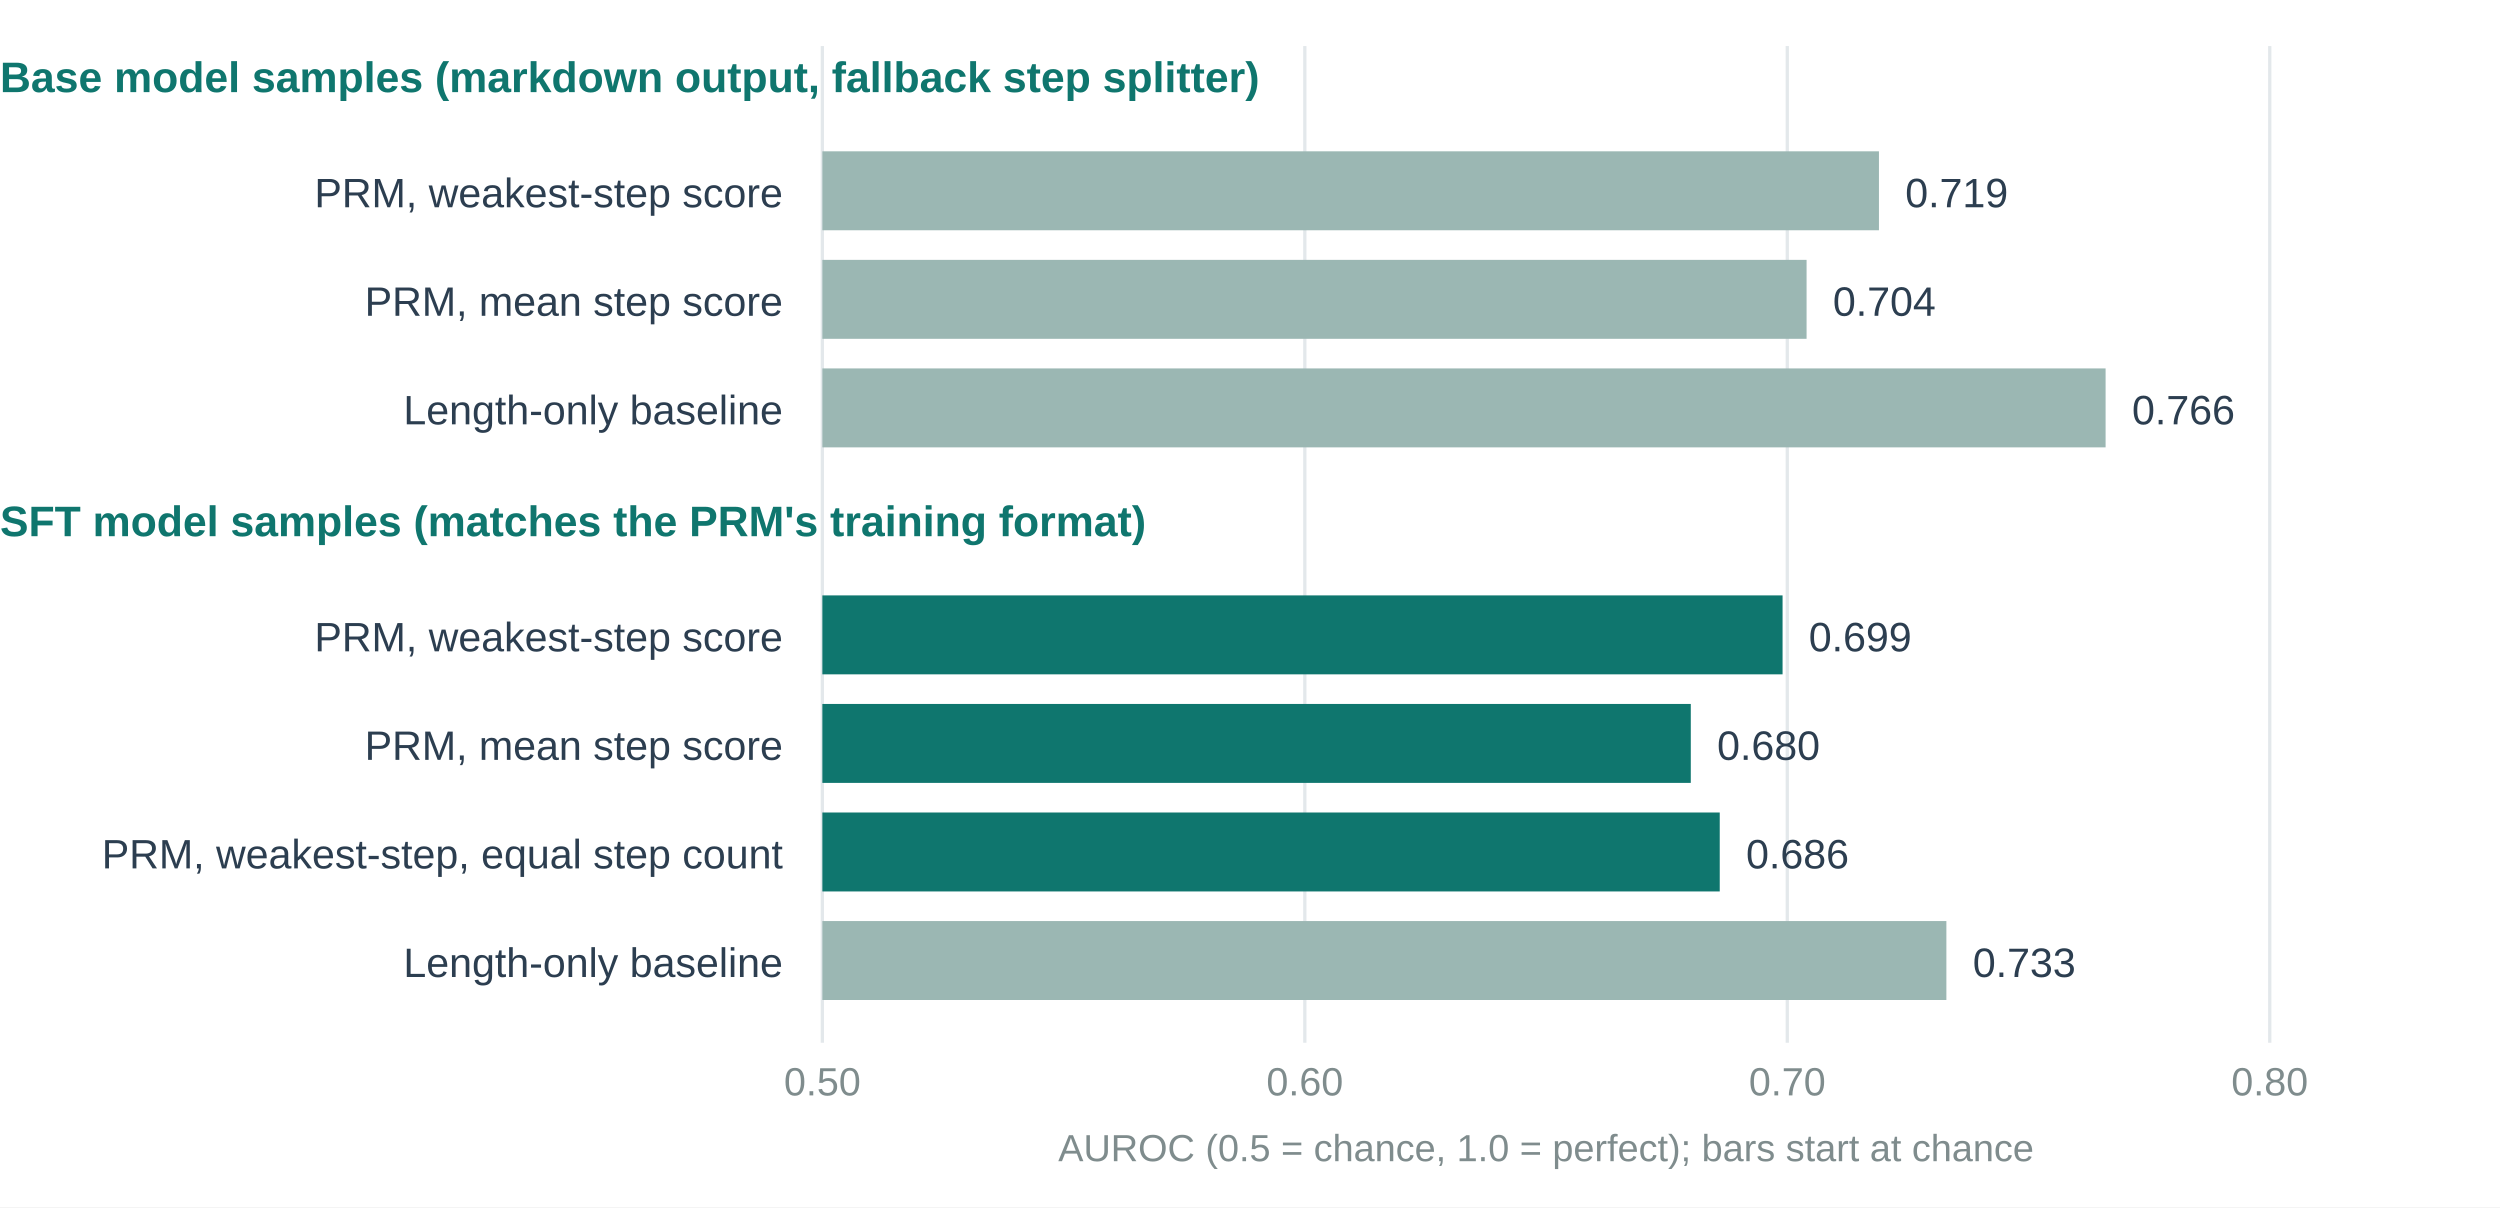
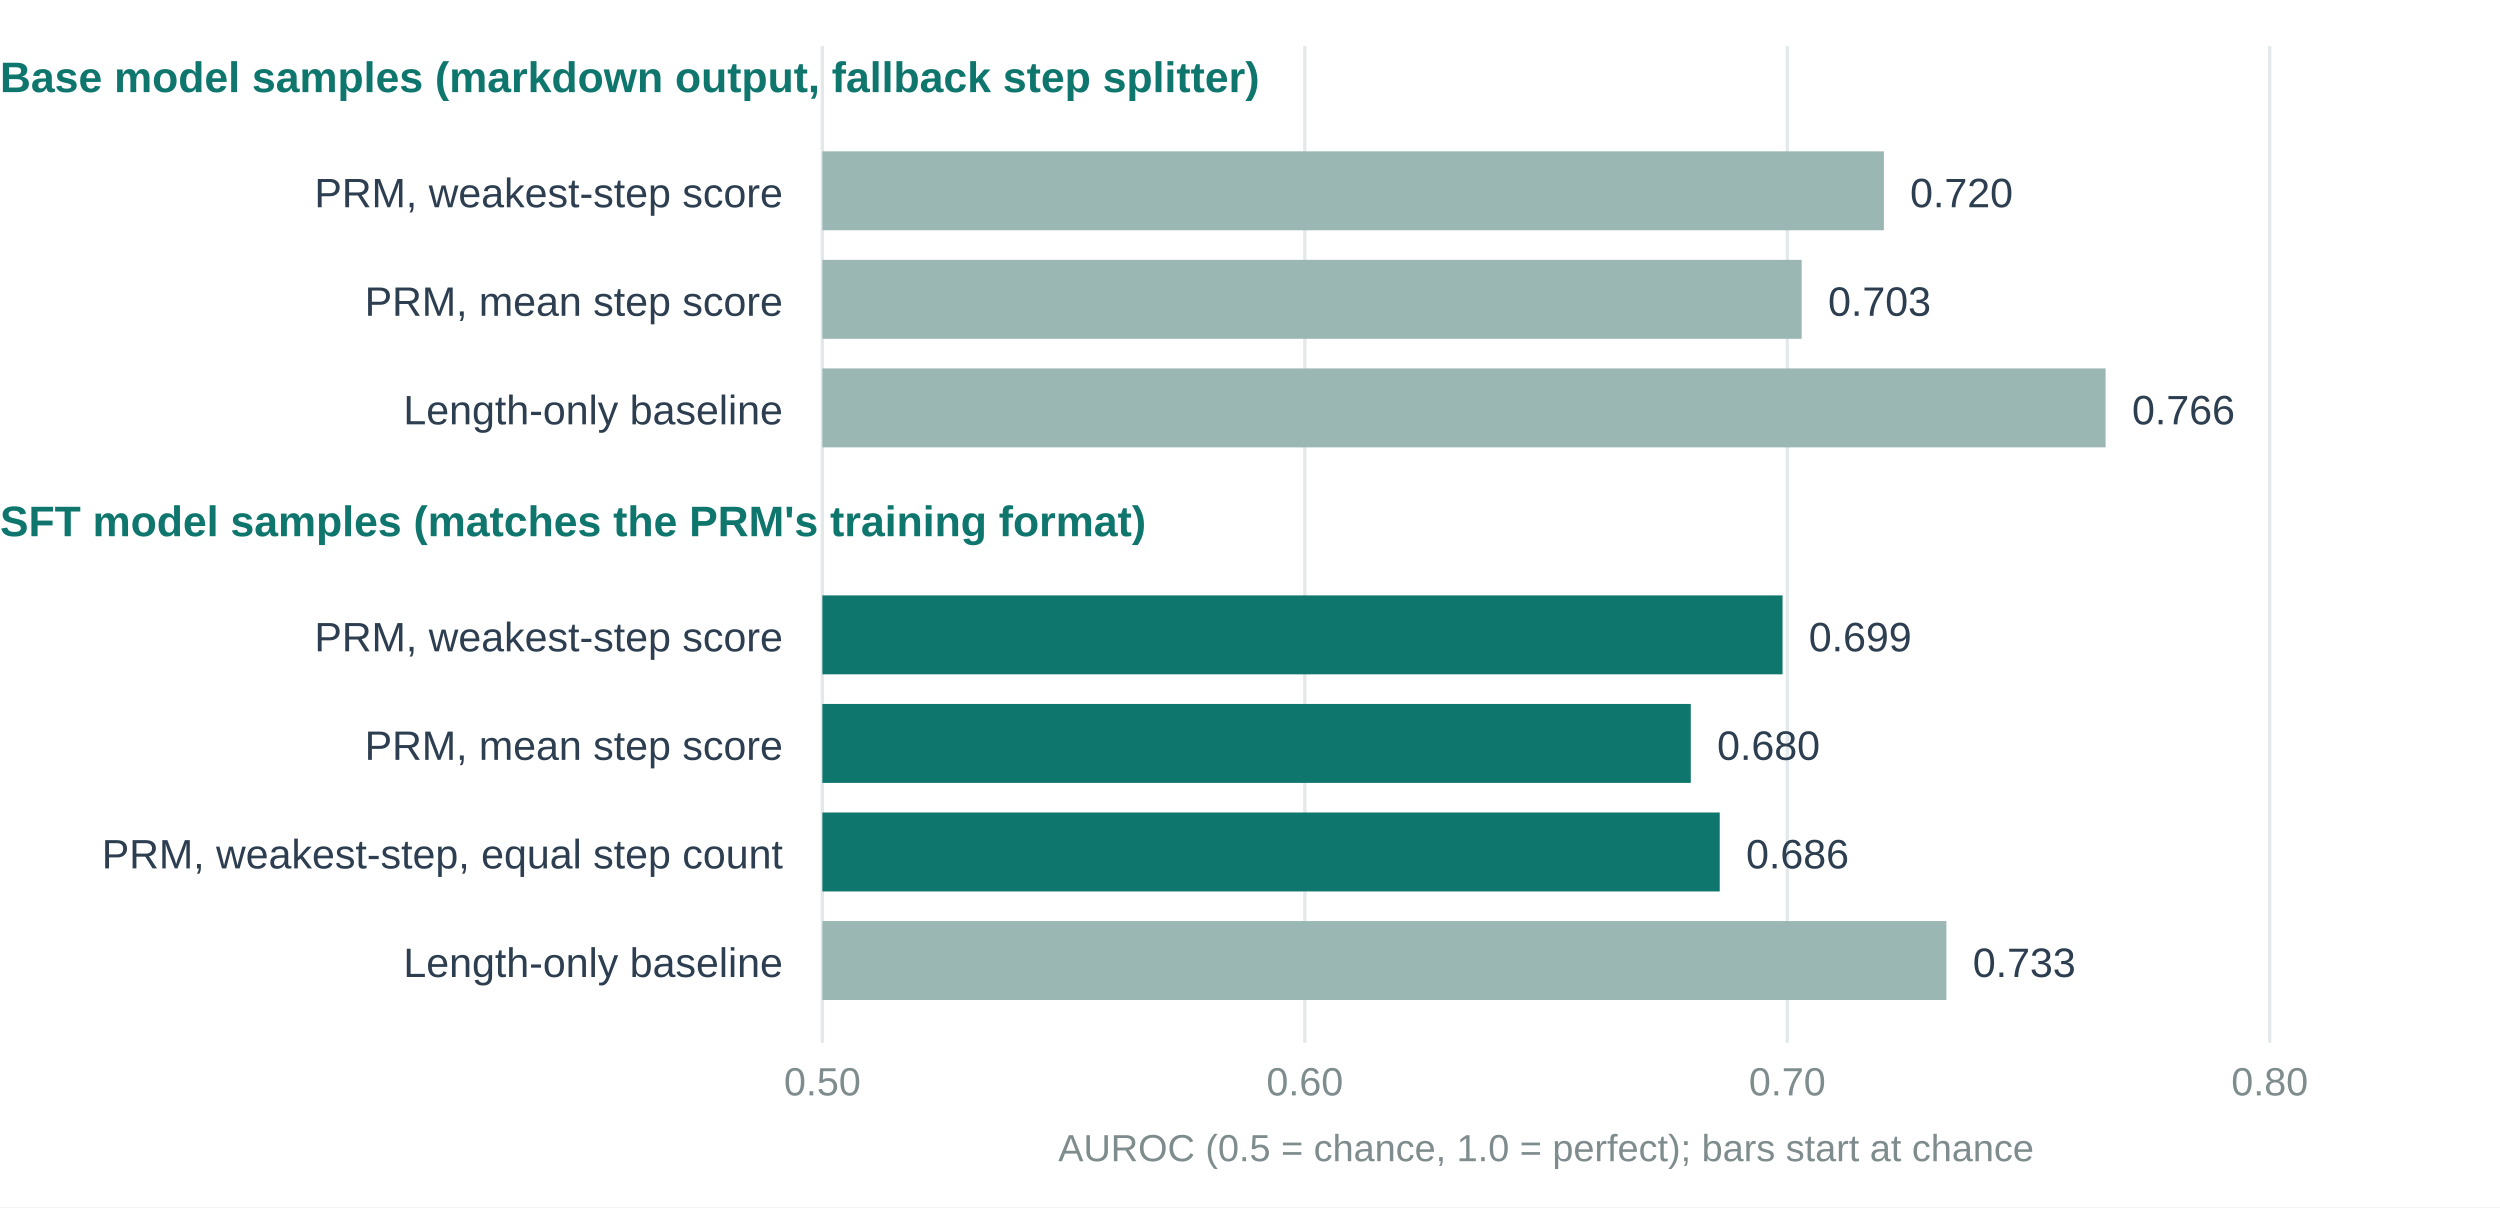
<svg xmlns="http://www.w3.org/2000/svg" width="760" height="367" viewBox="0 0 760 367">
  <rect width="760" height="367" fill="white" />
  <line x1="690.0" y1="14" x2="690.0" y2="317" stroke="#e3e8eb" stroke-width="1" />
  <line x1="543.333" y1="14" x2="543.333" y2="317" stroke="#e3e8eb" stroke-width="1" />
  <line x1="396.667" y1="14" x2="396.667" y2="317" stroke="#e3e8eb" stroke-width="1" />
  <line x1="250.0" y1="14" x2="250.0" y2="317" stroke="#e3e8eb" stroke-width="1" />
  <text x="0" y="28" font-family="Hiragino Sans, Helvetica Neue, Arial, sans-serif" font-size="13" fill="#0f766e" text-anchor="start" font-weight="700">Base model samples (markdown output, fallback step splitter)</text>
  <text x="238" y="63.0" font-family="Hiragino Sans, Helvetica Neue, Arial, sans-serif" font-size="12.5" fill="#2c3e50" text-anchor="end" font-weight="400">PRM, weakest-step score</text>
-   <rect x="250" y="46" width="321.2" height="24" fill="#9bb7b3" />
-   <text x="579.2" y="63.0" font-family="Hiragino Sans, Helvetica Neue, Arial, sans-serif" font-size="12.5" fill="#2c3e50" text-anchor="start" font-weight="400">0.719</text>
+   <rect x="250" y="46" width="322.7" height="24" fill="#9bb7b3" />
+   <text x="580.667" y="63.0" font-family="Hiragino Sans, Helvetica Neue, Arial, sans-serif" font-size="12.5" fill="#2c3e50" text-anchor="start" font-weight="400">0.720</text>
  <text x="238" y="96.0" font-family="Hiragino Sans, Helvetica Neue, Arial, sans-serif" font-size="12.5" fill="#2c3e50" text-anchor="end" font-weight="400">PRM, mean step score</text>
-   <rect x="250" y="79" width="299.2" height="24" fill="#9bb7b3" />
-   <text x="557.2" y="96.0" font-family="Hiragino Sans, Helvetica Neue, Arial, sans-serif" font-size="12.5" fill="#2c3e50" text-anchor="start" font-weight="400">0.704</text>
+   <rect x="250" y="79" width="297.7" height="24" fill="#9bb7b3" />
+   <text x="555.733" y="96.0" font-family="Hiragino Sans, Helvetica Neue, Arial, sans-serif" font-size="12.5" fill="#2c3e50" text-anchor="start" font-weight="400">0.703</text>
  <text x="238" y="129.0" font-family="Hiragino Sans, Helvetica Neue, Arial, sans-serif" font-size="12.5" fill="#2c3e50" text-anchor="end" font-weight="400">Length-only baseline</text>
  <rect x="250" y="112" width="390.1" height="24" fill="#9bb7b3" />
  <text x="648.133" y="129.0" font-family="Hiragino Sans, Helvetica Neue, Arial, sans-serif" font-size="12.5" fill="#2c3e50" text-anchor="start" font-weight="400">0.766</text>
  <text x="0" y="163" font-family="Hiragino Sans, Helvetica Neue, Arial, sans-serif" font-size="13" fill="#0f766e" text-anchor="start" font-weight="700">SFT model samples (matches the PRM's training format)</text>
  <text x="238" y="198.0" font-family="Hiragino Sans, Helvetica Neue, Arial, sans-serif" font-size="12.5" fill="#2c3e50" text-anchor="end" font-weight="400">PRM, weakest-step score</text>
  <rect x="250" y="181" width="291.9" height="24" fill="#0f766e" />
  <text x="549.867" y="198.0" font-family="Hiragino Sans, Helvetica Neue, Arial, sans-serif" font-size="12.5" fill="#2c3e50" text-anchor="start" font-weight="400">0.699</text>
  <text x="238" y="231.0" font-family="Hiragino Sans, Helvetica Neue, Arial, sans-serif" font-size="12.5" fill="#2c3e50" text-anchor="end" font-weight="400">PRM, mean step score</text>
  <rect x="250" y="214" width="264.0" height="24" fill="#0f766e" />
  <text x="522.0" y="231.0" font-family="Hiragino Sans, Helvetica Neue, Arial, sans-serif" font-size="12.5" fill="#2c3e50" text-anchor="start" font-weight="400">0.680</text>
  <text x="238" y="264.0" font-family="Hiragino Sans, Helvetica Neue, Arial, sans-serif" font-size="12.5" fill="#2c3e50" text-anchor="end" font-weight="400">PRM, weakest-step, equal step count</text>
  <rect x="250" y="247" width="272.8" height="24" fill="#0f766e" />
  <text x="530.8" y="264.0" font-family="Hiragino Sans, Helvetica Neue, Arial, sans-serif" font-size="12.5" fill="#2c3e50" text-anchor="start" font-weight="400">0.686</text>
  <text x="238" y="297.0" font-family="Hiragino Sans, Helvetica Neue, Arial, sans-serif" font-size="12.5" fill="#2c3e50" text-anchor="end" font-weight="400">Length-only baseline</text>
  <rect x="250" y="280" width="341.7" height="24" fill="#9bb7b3" />
  <text x="599.733" y="297.0" font-family="Hiragino Sans, Helvetica Neue, Arial, sans-serif" font-size="12.5" fill="#2c3e50" text-anchor="start" font-weight="400">0.733</text>
  <text x="250.0" y="333" font-family="Hiragino Sans, Helvetica Neue, Arial, sans-serif" font-size="12" fill="#7f8c8d" text-anchor="middle" font-weight="400">0.50</text>
  <text x="396.667" y="333" font-family="Hiragino Sans, Helvetica Neue, Arial, sans-serif" font-size="12" fill="#7f8c8d" text-anchor="middle" font-weight="400">0.60</text>
  <text x="543.333" y="333" font-family="Hiragino Sans, Helvetica Neue, Arial, sans-serif" font-size="12" fill="#7f8c8d" text-anchor="middle" font-weight="400">0.70</text>
  <text x="690.0" y="333" font-family="Hiragino Sans, Helvetica Neue, Arial, sans-serif" font-size="12" fill="#7f8c8d" text-anchor="middle" font-weight="400">0.80</text>
  <text x="470.0" y="353" font-family="Hiragino Sans, Helvetica Neue, Arial, sans-serif" font-size="11.5" fill="#7f8c8d" text-anchor="middle" font-weight="400">AUROC (0.5 = chance, 1.0 = perfect); bars start at chance</text>
</svg>
